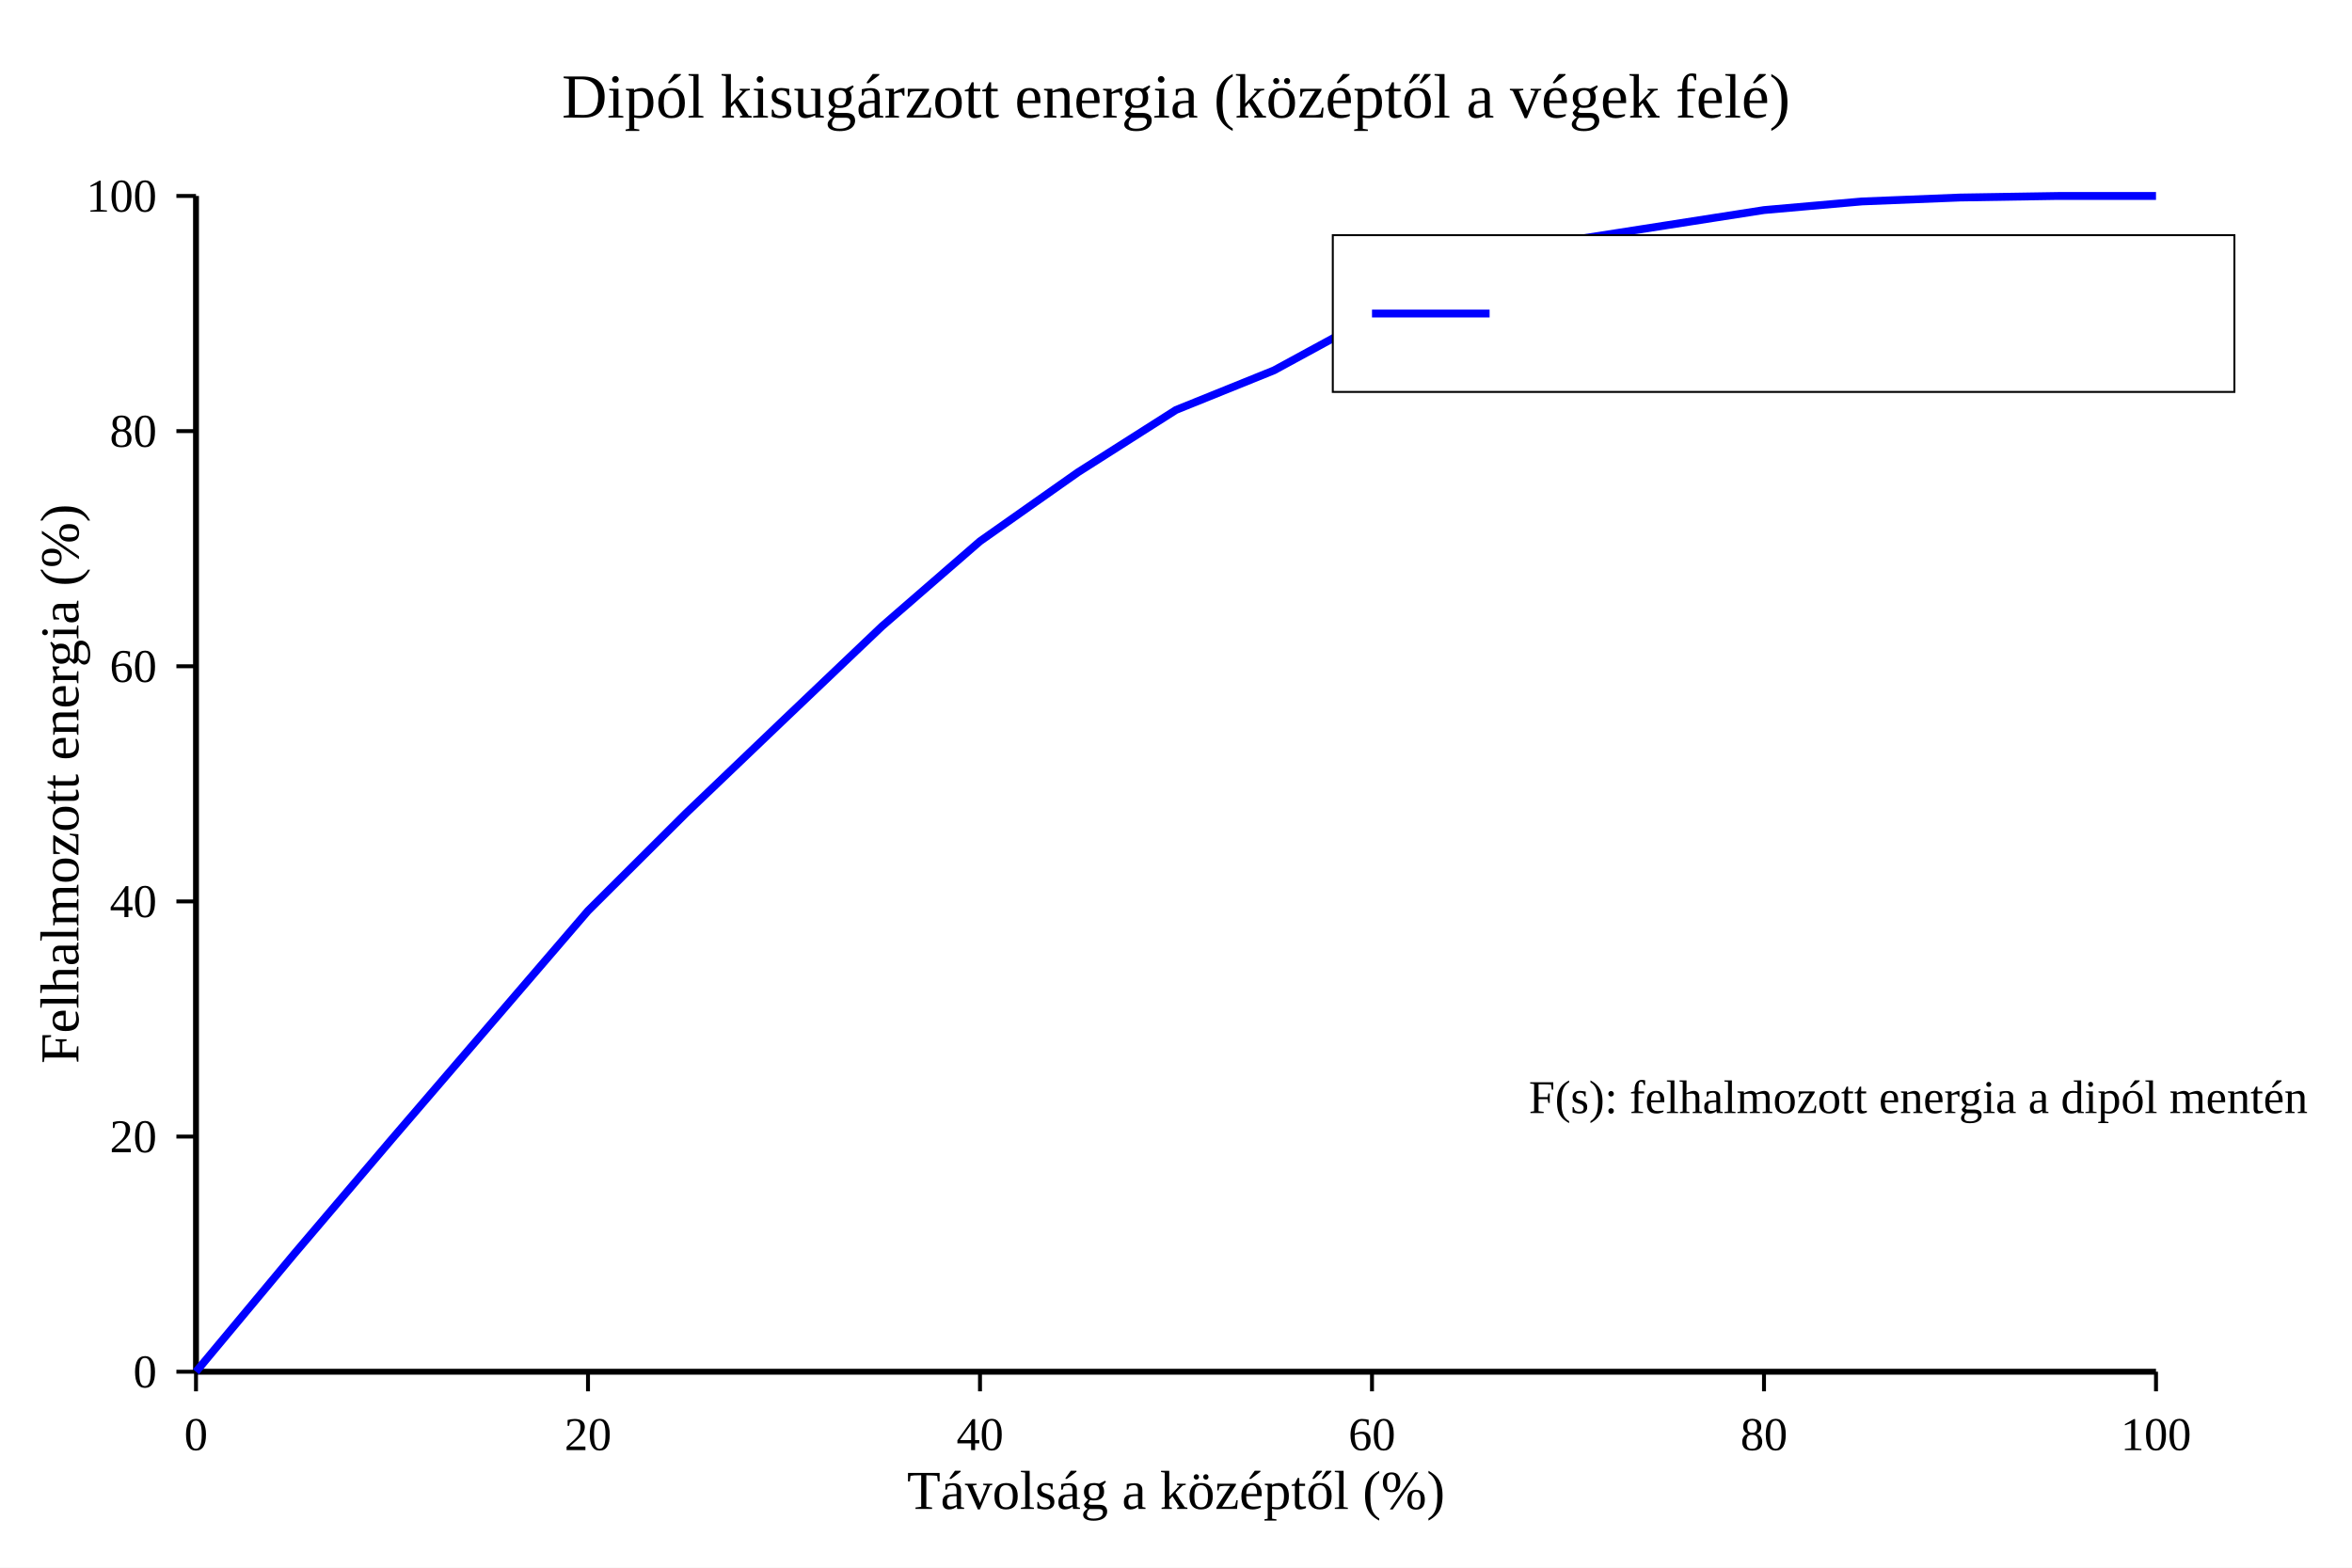
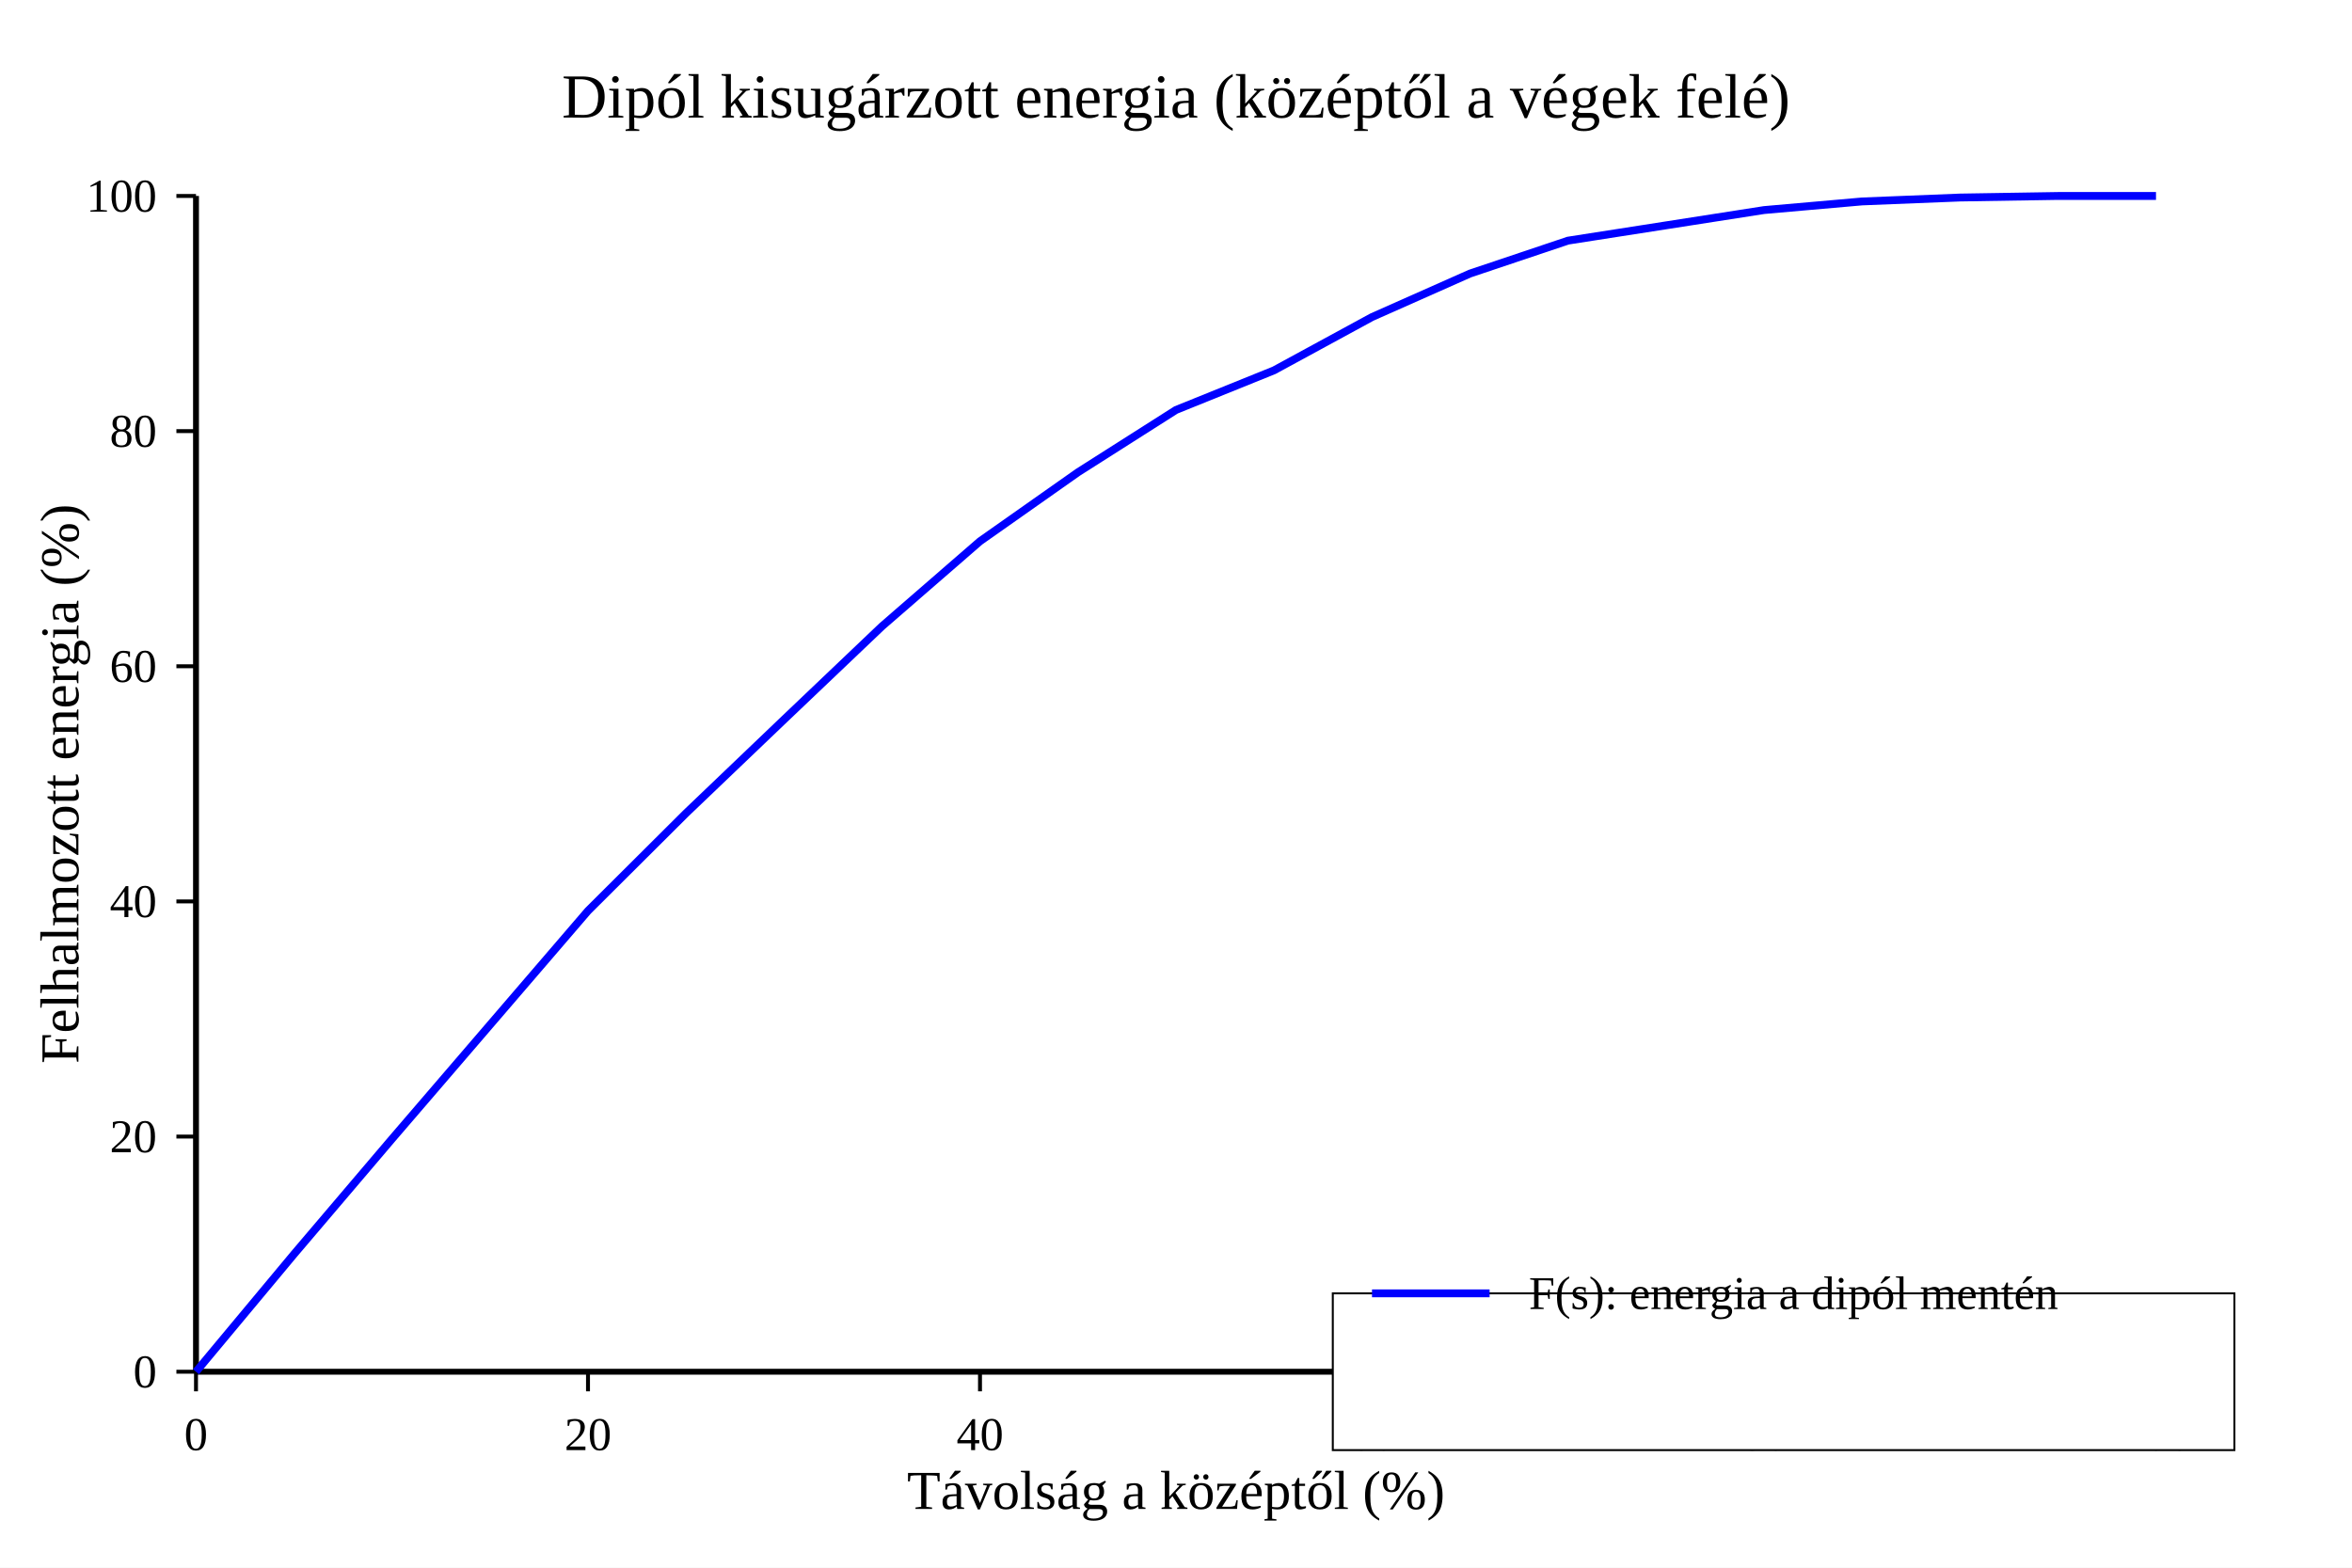
<svg xmlns="http://www.w3.org/2000/svg" width="600" height="400">
  <rect x="0" y="0" width="600" height="400" fill="white" />
  <line x1="50" y1="350" x2="550" y2="350" stroke="black" stroke-width="1.5" />
  <line x1="50" y1="350" x2="50" y2="50" stroke="black" stroke-width="1.5" />
  <text x="300" y="385" text-anchor="middle" font-size="14">Távolság a középtől (%)</text>
  <text x="20" y="200" text-anchor="middle" font-size="14" transform="rotate(-90 20 200)">Felhalmozott energia (%)</text>
  <g font-size="12" text-anchor="middle">
    <line x1="50" y1="350" x2="50" y2="355" stroke="black" />
    <text x="50" y="370">0</text>
    <line x1="150" y1="350" x2="150" y2="355" stroke="black" />
    <text x="150" y="370">20</text>
    <line x1="250" y1="350" x2="250" y2="355" stroke="black" />
    <text x="250" y="370">40</text>
    <line x1="350" y1="350" x2="350" y2="355" stroke="black" />
    <text x="350" y="370">60</text>
    <line x1="450" y1="350" x2="450" y2="355" stroke="black" />
    <text x="450" y="370">80</text>
    <line x1="550" y1="350" x2="550" y2="355" stroke="black" />
    <text x="550" y="370">100</text>
  </g>
  <g font-size="12" text-anchor="end">
    <line x1="45" y1="350" x2="50" y2="350" stroke="black" />
    <text x="40" y="354">0</text>
    <line x1="45" y1="290" x2="50" y2="290" stroke="black" />
    <text x="40" y="294">20</text>
    <line x1="45" y1="230" x2="50" y2="230" stroke="black" />
    <text x="40" y="234">40</text>
    <line x1="45" y1="170" x2="50" y2="170" stroke="black" />
    <text x="40" y="174">60</text>
    <line x1="45" y1="110" x2="50" y2="110" stroke="black" />
    <text x="40" y="114">80</text>
    <line x1="45" y1="50" x2="50" y2="50" stroke="black" />
    <text x="40" y="54">100</text>
  </g>
  <text x="300" y="30" text-anchor="middle" font-size="16">
    Dipól kisugárzott energia (középtől a végek felé)
  </text>
  <polyline fill="none" stroke="blue" stroke-width="2" points="       50,350       75,320       100,290.6       125,261.5       150,232.4       175,207.5       200,183.6       225,159.8       250,138.1       275,120.5       300,104.6       325,94.5       350,80.9       375,69.8       400,61.4       425,57.5       450,53.6       475,51.4       500,50.4       525,50.0       550,50.0     " />
-   <rect x="340" y="60" width="230" height="40" fill="white" stroke="black" stroke-width="0.5" />
-   <line x1="350" y1="80" x2="380" y2="80" stroke="blue" stroke-width="2" />
-   <text x="390" y="284" font-size="12">F(s): felhalmozott energia a dipól mentén</text>
+   <rect x="340" y="330" width="230" height="40" fill="white" stroke="black" stroke-width="0.5" />
+   <line x1="350" y1="330" x2="380" y2="330" stroke="blue" stroke-width="2" />
+   <text x="390" y="334" font-size="12">F(s): energia a dipól mentén</text>
</svg>
